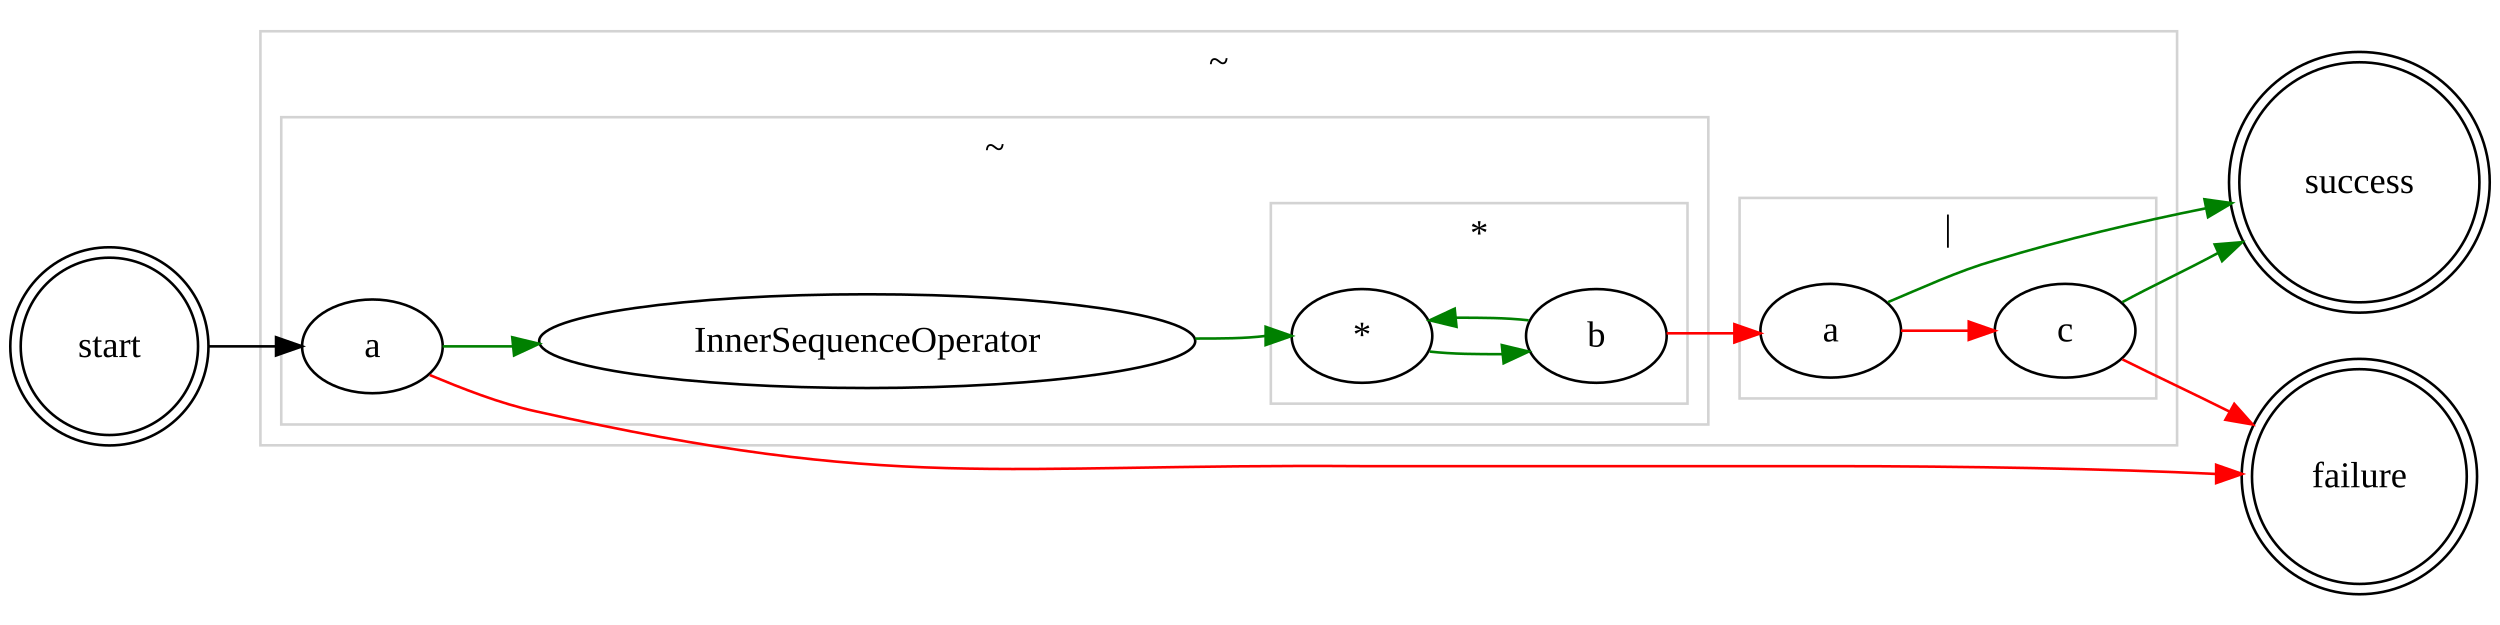
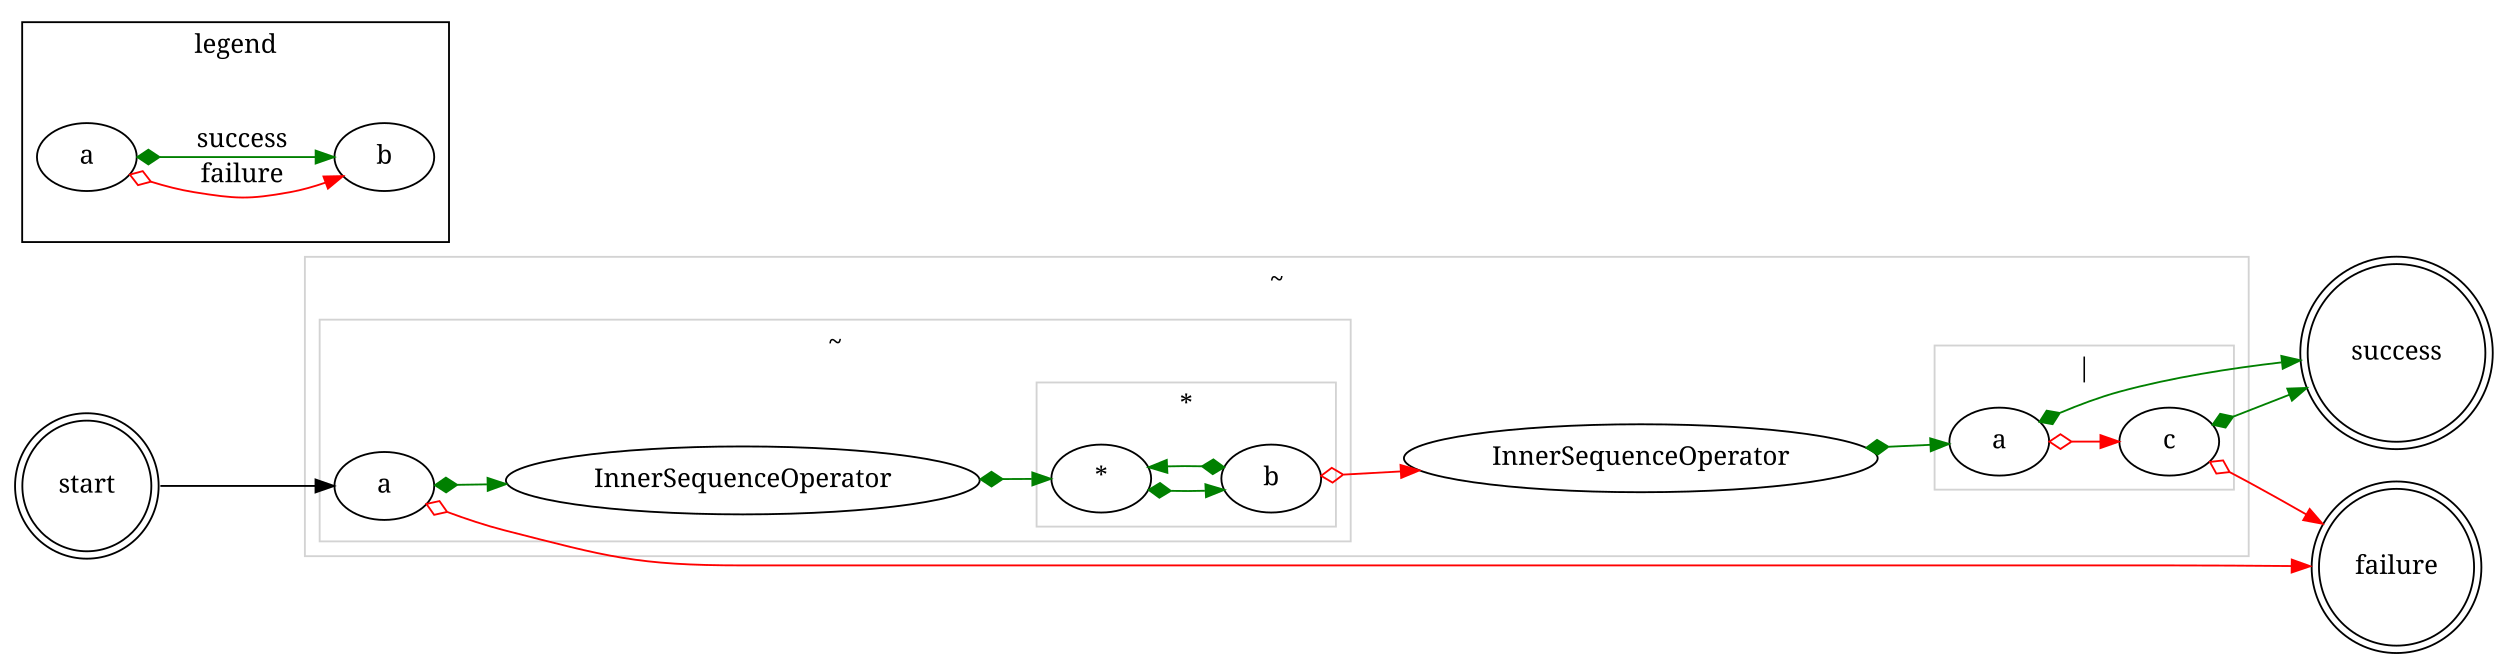
- <svg xmlns="http://www.w3.org/2000/svg" width="960pt" height="240pt" viewBox="0.00 0.00 960.00 240.00">
-   <g id="graph0" class="graph" transform="scale(1 1) rotate(0) translate(4 236)">
-     <polygon style="fill:white;stroke:white;" points="-4,4 -4,-236 956,-236 956,4 -4,4" />
-     <g id="cluster2" class="cluster">
-       <polygon style="fill:none;stroke:lightgrey;" points="96,-65 96,-224 832,-224 832,-65 96,-65" />
-       <text text-anchor="middle" x="464" y="-207.9" style="font-family:Times New Roman;font-size:14.00;">~</text>
+ <svg xmlns="http://www.w3.org/2000/svg" width="1353pt" height="357pt" viewBox="0.00 0.00 1353.00 357.00">
+   <g id="graph1" class="graph" transform="scale(1 1) rotate(0) translate(4 353)">
+     <polygon fill="white" stroke="white" points="-4,5 -4,-353 1350,-353 1350,5 -4,5" />
+     <g id="graph2" class="cluster">
+       <polygon fill="none" stroke="lightgrey" points="161,-52 161,-214 1213,-214 1213,-52 161,-52" />
+       <text text-anchor="middle" x="687" y="-197.4" font-family="Times Roman,serif" font-size="14.00">~</text>
    </g>
-     <g id="cluster3" class="cluster">
-       <polygon style="fill:none;stroke:lightgrey;" points="104,-73 104,-191 652,-191 652,-73 104,-73" />
-       <text text-anchor="middle" x="378" y="-174.9" style="font-family:Times New Roman;font-size:14.00;">~</text>
+     <g id="graph3" class="cluster">
+       <polygon fill="none" stroke="lightgrey" points="169,-60 169,-180 727,-180 727,-60 169,-60" />
+       <text text-anchor="middle" x="448" y="-163.4" font-family="Times Roman,serif" font-size="14.00">~</text>
    </g>
-     <g id="cluster4" class="cluster">
-       <polygon style="fill:none;stroke:lightgrey;" points="484,-81 484,-158 644,-158 644,-81 484,-81" />
-       <text text-anchor="middle" x="564" y="-141.9" style="font-family:Times New Roman;font-size:14.00;">*</text>
+     <g id="graph4" class="cluster">
+       <polygon fill="none" stroke="lightgrey" points="557,-68 557,-146 719,-146 719,-68 557,-68" />
+       <text text-anchor="middle" x="638" y="-129.4" font-family="Times Roman,serif" font-size="14.00">*</text>
    </g>
-     <g id="cluster5" class="cluster">
-       <polygon style="fill:none;stroke:lightgrey;" points="664,-83 664,-160 824,-160 824,-83 664,-83" />
-       <text text-anchor="middle" x="744" y="-143.9" style="font-family:Times New Roman;font-size:14.00;">|</text>
+     <g id="graph5" class="cluster">
+       <polygon fill="none" stroke="lightgrey" points="1043,-88 1043,-166 1205,-166 1205,-88 1043,-88" />
+       <text text-anchor="middle" x="1124" y="-149.4" font-family="Times Roman,serif" font-size="14.00">|</text>
+     </g>
+     <g id="graph6" class="cluster">
+       <polygon fill="none" stroke="black" points="8,-222 8,-341 239,-341 239,-222 8,-222" />
+       <text text-anchor="middle" x="123.5" y="-324.4" font-family="Times Roman,serif" font-size="14.00">legend</text>
    </g>
    <g id="node4" class="node">
-       <ellipse style="fill:none;stroke:black;" cx="519" cy="-107" rx="27" ry="18" />
-       <text text-anchor="middle" x="519" y="-102.9" style="font-family:Times New Roman;font-size:14.00;">*</text>
+       <ellipse fill="none" stroke="black" cx="592" cy="-94" rx="27" ry="18.385" />
+       <text text-anchor="middle" x="592" y="-90.4" font-family="Times Roman,serif" font-size="14.00">*</text>
    </g>
    <g id="node6" class="node">
-       <ellipse style="fill:none;stroke:black;" cx="609" cy="-107" rx="27" ry="18" />
-       <text text-anchor="middle" x="609" y="-102.9" style="font-family:Times New Roman;font-size:14.00;">b</text>
+       <ellipse fill="none" stroke="black" cx="684" cy="-94" rx="27" ry="18.385" />
+       <text text-anchor="middle" x="684" y="-90.4" font-family="Times Roman,serif" font-size="14.00">b</text>
    </g>
    <g id="edge5" class="edge">
-       <path style="fill:none;stroke:green;" d="M545,-101C554,-100 563,-100 573,-100" />
-       <polygon style="fill:green;stroke:green;" points="572.701,-103.488 583,-101 573.398,-96.522 572.701,-103.488" />
+       <path fill="none" stroke="green" d="M629.872,-87.344C635.899,-87.203 642.119,-87.22 648.098,-87.397" />
+       <polygon fill="green" stroke="green" points="629.616,-87.356 623.795,-91.612 617.627,-87.877 623.448,-83.62 629.616,-87.356" />
+       <polygon fill="green" stroke="green" points="648.357,-90.913 658.51,-87.886 648.686,-83.92 648.357,-90.913" />
    </g>
    <g id="edge7" class="edge">
-       <path style="fill:none;stroke:green;" d="M583,-113C574,-114 565,-114 555,-114" />
-       <polygon style="fill:green;stroke:green;" points="555.299,-110.512 545,-113 554.602,-117.478 555.299,-110.512" />
+       <path fill="none" stroke="green" d="M646.409,-100.649C640.304,-100.797 633.994,-100.782 627.929,-100.604" />
+       <polygon fill="green" stroke="green" points="646.522,-100.644 652.34,-96.383 658.51,-100.114 652.693,-104.375 646.522,-100.644" />
+       <polygon fill="green" stroke="green" points="627.779,-97.093 617.627,-100.123 627.453,-104.086 627.779,-97.093" />
+     </g>
+     <g id="node15" class="node">
+       <ellipse fill="none" stroke="black" cx="884" cy="-105" rx="128.193" ry="18.385" />
+       <text text-anchor="middle" x="884" y="-101.4" font-family="Times Roman,serif" font-size="14.00">InnerSequenceOperator</text>
+     </g>
+     <g id="edge15" class="edge">
+       <path fill="none" stroke="red" d="M723.32,-96.163C732.607,-96.673 743.016,-97.246 753.954,-97.847" />
+       <polygon fill="none" stroke="red" points="722.955,-96.143 716.744,-99.807 710.973,-95.484 717.184,-91.819 722.955,-96.143" />
+       <polygon fill="red" stroke="red" points="753.953,-101.353 764.13,-98.407 754.337,-94.363 753.953,-101.353" />
+     </g>
+     <g id="node8" class="node">
+       <ellipse fill="none" stroke="black" cx="204" cy="-90" rx="27" ry="18.385" />
+       <text text-anchor="middle" x="204" y="-86.4" font-family="Times Roman,serif" font-size="14.00">a</text>
+     </g>
+     <g id="node10" class="node">
+       <ellipse fill="none" stroke="black" cx="398" cy="-93" rx="128.193" ry="18.385" />
+       <text text-anchor="middle" x="398" y="-89.4" font-family="Times Roman,serif" font-size="14.00">InnerSequenceOperator</text>
+     </g>
+     <g id="edge9" class="edge">
+       <path fill="none" stroke="green" d="M243.4,-90.609C248.479,-90.688 253.888,-90.772 259.529,-90.859" />
+       <polygon fill="green" stroke="green" points="243.383,-90.609 237.321,-94.516 231.384,-90.424 237.445,-86.517 243.383,-90.609" />
+       <polygon fill="green" stroke="green" points="259.855,-94.364 269.908,-91.019 259.963,-87.365 259.855,-94.364" />
+     </g>
+     <g id="node20" class="node">
+       <ellipse fill="none" stroke="black" cx="1293" cy="-46" rx="41.97" ry="42.426" />
+       <ellipse fill="none" stroke="black" cx="1293" cy="-46" rx="45.927" ry="46.426" />
+       <text text-anchor="middle" x="1293" y="-42.4" font-family="Times Roman,serif" font-size="14.00">failure</text>
+     </g>
+     <g id="edge21" class="edge">
+       <path fill="none" stroke="red" d="M238.173,-75.872C247.994,-72.227 258.808,-68.602 269,-66 325.151,-51.664 340.048,-47 398,-47 398,-47 398,-47 1170,-47 1191.56,-47 1215.24,-46.844 1236.02,-46.656" />
+       <polygon fill="none" stroke="red" points="237.991,-75.942 233.832,-81.834 226.795,-80.261 230.953,-74.37 237.991,-75.942" />
+       <polygon fill="red" stroke="red" points="1236.31,-50.154 1246.28,-46.559 1236.24,-43.154 1236.31,-50.154" />
+     </g>
+     <g id="edge10" class="edge">
+       <path fill="none" stroke="green" d="M538.605,-93.725C544.146,-93.753 549.448,-93.781 554.412,-93.806" />
+       <polygon fill="green" stroke="green" points="538.591,-93.725 532.57,-97.694 526.591,-93.663 532.611,-89.694 538.591,-93.725" />
+       <polygon fill="green" stroke="green" points="554.684,-97.308 564.702,-93.859 554.72,-90.308 554.684,-97.308" />
    </g>
    <g id="node12" class="node">
-       <ellipse style="fill:none;stroke:black;" cx="699" cy="-109" rx="27" ry="18" />
-       <text text-anchor="middle" x="699" y="-104.9" style="font-family:Times New Roman;font-size:14.00;">a</text>
+       <ellipse fill="none" stroke="black" cx="1078" cy="-114" rx="27" ry="18.385" />
+       <text text-anchor="middle" x="1078" y="-110.4" font-family="Times Roman,serif" font-size="14.00">a</text>
    </g>
-     <g id="edge15" class="edge">
-       <path style="fill:none;stroke:red;" d="M636,-108C644,-108 653,-108 662,-108" />
-       <polygon style="fill:red;stroke:red;" points="662,-111.5 672,-108 662,-104.5 662,-111.5" />
+     <g id="node14" class="node">
+       <ellipse fill="none" stroke="black" cx="1170" cy="-114" rx="27" ry="18.385" />
+       <text text-anchor="middle" x="1170" y="-110.4" font-family="Times Roman,serif" font-size="14.00">c</text>
    </g>
-     <g id="node8" class="node">
-       <ellipse style="fill:none;stroke:black;" cx="139" cy="-103" rx="27" ry="18" />
-       <text text-anchor="middle" x="139" y="-98.9" style="font-family:Times New Roman;font-size:14.00;">a</text>
+     <g id="edge13" class="edge">
+       <path fill="none" stroke="red" d="M1117.31,-114C1122.4,-114 1127.61,-114 1132.67,-114" />
+       <polygon fill="none" stroke="red" points="1117.11,-114 1111.11,-118 1105.11,-114 1111.11,-110 1117.11,-114" />
+       <polygon fill="red" stroke="red" points="1132.77,-117.5 1142.77,-114 1132.77,-110.5 1132.77,-117.5" />
    </g>
-     <g id="node10" class="node">
-       <ellipse style="fill:none;stroke:black;" cx="329" cy="-105" rx="125.969" ry="18" />
-       <text text-anchor="middle" x="329" y="-100.9" style="font-family:Times New Roman;font-size:14.00;">InnerSequenceOperator</text>
+     <g id="node19" class="node">
+       <ellipse fill="none" stroke="black" cx="1293" cy="-162" rx="48.083" ry="48.083" />
+       <ellipse fill="none" stroke="black" cx="1293" cy="-162" rx="52.083" ry="52.083" />
+       <text text-anchor="middle" x="1293" y="-158.4" font-family="Times Roman,serif" font-size="14.00">success</text>
    </g>
-     <g id="edge9" class="edge">
-       <path style="fill:none;stroke:green;" d="M166,-103C173,-103 183,-103 193,-103" />
-       <polygon style="fill:green;stroke:green;" points="192.701,-106.488 203,-104 193.398,-99.522 192.701,-106.488" />
+     <g id="edge23" class="edge">
+       <path fill="none" stroke="green" d="M1110.98,-129.604C1121.07,-133.856 1132.32,-138.087 1143,-141 1171.34,-148.734 1203.52,-153.718 1230.78,-156.878" />
+       <polygon fill="green" stroke="green" points="1110.76,-129.508 1103.65,-130.756 1099.77,-124.681 1106.87,-123.432 1110.76,-129.508" />
+       <polygon fill="green" stroke="green" points="1230.65,-160.384 1240.97,-158.002 1231.41,-153.426 1230.65,-160.384" />
+     </g>
+     <g id="edge25" class="edge">
+       <path fill="none" stroke="green" d="M1204.63,-127.515C1214.09,-131.207 1224.61,-135.31 1234.99,-139.362" />
+       <polygon fill="green" stroke="green" points="1204.6,-127.504 1197.56,-129.049 1193.42,-123.141 1200.47,-121.596 1204.6,-127.504" />
+       <polygon fill="green" stroke="green" points="1233.86,-142.68 1244.45,-143.055 1236.41,-136.159 1233.86,-142.68" />
+     </g>
+     <g id="edge27" class="edge">
+       <path fill="none" stroke="red" d="M1202.82,-97.416C1206.27,-95.612 1209.72,-93.783 1213,-92 1223.13,-86.502 1233.88,-80.462 1244.11,-74.618" />
+       <polygon fill="none" stroke="red" points="1202.65,-97.508 1199.15,-103.815 1191.98,-103.014 1195.48,-96.707 1202.65,-97.508" />
+       <polygon fill="red" stroke="red" points="1246,-77.567 1252.93,-69.552 1242.51,-71.497 1246,-77.567" />
+     </g>
+     <g id="edge17" class="edge">
+       <path fill="none" stroke="green" d="M1018.33,-111.232C1026.22,-111.598 1033.72,-111.946 1040.57,-112.264" />
+       <polygon fill="green" stroke="green" points="1018.02,-111.218 1011.85,-114.935 1006.04,-110.662 1012.22,-106.944 1018.02,-111.218" />
+       <polygon fill="green" stroke="green" points="1040.62,-115.77 1050.77,-112.737 1040.94,-108.777 1040.62,-115.77" />
    </g>
    <g id="node18" class="node">
-       <ellipse style="fill:none;stroke:black;" cx="902" cy="-53" rx="41.235" ry="41.235" />
-       <ellipse style="fill:none;stroke:black;" cx="902" cy="-53" rx="45.191" ry="45.191" />
-       <text text-anchor="middle" x="902" y="-48.9" style="font-family:Times New Roman;font-size:14.00;">failure</text>
+       <ellipse fill="none" stroke="black" cx="43" cy="-90" rx="34.908" ry="35.355" />
+       <ellipse fill="none" stroke="black" cx="43" cy="-90" rx="38.857" ry="39.355" />
+       <text text-anchor="middle" x="43" y="-86.4" font-family="Times Roman,serif" font-size="14.00">start</text>
    </g>
    <g id="edge19" class="edge">
-       <path style="fill:none;stroke:red;" d="M161,-92C173,-87 188,-81 202,-78 340,-47 378,-58 519,-57 519,-57 519,-57 699,-57 750,-57 806,-56 847,-54" />
-       <polygon style="fill:red;stroke:red;" points="847,-57.5 857,-54 847,-50.5 847,-57.5" />
+       <path fill="none" stroke="black" d="M82.798,-90C108.382,-90 141.41,-90 166.525,-90" />
+       <polygon fill="black" stroke="black" points="166.76,-93.5 176.76,-90 166.76,-86.5 166.76,-93.5" />
    </g>
-     <g id="edge10" class="edge">
-       <path style="fill:none;stroke:green;" d="M455,-106C465,-106 474,-106 482,-107" />
-       <polygon style="fill:green;stroke:green;" points="482,-110.5 492,-107 482,-103.5 482,-110.5" />
+     <g id="node27" class="node">
+       <ellipse fill="none" stroke="black" cx="43" cy="-268" rx="27" ry="18.385" />
+       <text text-anchor="middle" x="43" y="-264.4" font-family="Times Roman,serif" font-size="14.00">a</text>
    </g>
-     <g id="node14" class="node">
-       <ellipse style="fill:none;stroke:black;" cx="789" cy="-109" rx="27" ry="18" />
-       <text text-anchor="middle" x="789" y="-104.9" style="font-family:Times New Roman;font-size:14.00;">c</text>
+     <g id="node28" class="node">
+       <ellipse fill="none" stroke="black" cx="204" cy="-268" rx="27" ry="18.385" />
+       <text text-anchor="middle" x="204" y="-264.4" font-family="Times Roman,serif" font-size="14.00">b</text>
    </g>
-     <g id="edge13" class="edge">
-       <path style="fill:none;stroke:red;" d="M726,-109C734,-109 743,-109 752,-109" />
-       <polygon style="fill:red;stroke:red;" points="752,-112.5 762,-109 752,-105.5 752,-112.5" />
+     <g id="edge30" class="edge">
+       <path fill="none" stroke="red" d="M77.677,-254.671C85.254,-252.316 93.309,-250.228 101,-249 123.822,-245.357 130.255,-244.901 153,-249 159.346,-250.144 165.934,-252.028 172.183,-254.177" />
+       <polygon fill="none" stroke="red" points="77.659,-254.677 73.248,-260.381 66.285,-258.504 70.696,-252.799 77.659,-254.677" />
+       <polygon fill="red" stroke="red" points="171.047,-257.489 181.64,-257.703 173.493,-250.93 171.047,-257.489" />
+       <text text-anchor="middle" x="127" y="-254.4" font-family="Times Roman,serif" font-size="14.00">failure</text>
    </g>
-     <g id="node17" class="node">
-       <ellipse style="fill:none;stroke:black;" cx="902" cy="-166" rx="46.096" ry="46.096" />
-       <ellipse style="fill:none;stroke:black;" cx="902" cy="-166" rx="50.056" ry="50.056" />
-       <text text-anchor="middle" x="902" y="-161.9" style="font-family:Times New Roman;font-size:14.00;">success</text>
-     </g>
-     <g id="edge21" class="edge">
-       <path style="fill:none;stroke:green;" d="M721,-120C733,-125 748,-132 762,-136 788,-144 818,-151 843,-156" />
-       <polygon style="fill:green;stroke:green;" points="842.508,-159.471 853,-158 843.881,-152.607 842.508,-159.471" />
-     </g>
-     <g id="edge23" class="edge">
-       <path style="fill:none;stroke:green;" d="M811,-120C822,-126 835,-132 848,-139" />
-       <polygon style="fill:green;stroke:green;" points="846.44,-142.137 857,-143 849.283,-135.74 846.44,-142.137" />
-     </g>
-     <g id="edge25" class="edge">
-       <path style="fill:none;stroke:red;" d="M811,-98C823,-92 838,-85 852,-78" />
-       <polygon style="fill:red;stroke:red;" points="853.958,-80.916 861,-73 850.559,-74.797 853.958,-80.916" />
-     </g>
-     <g id="node16" class="node">
-       <ellipse style="fill:none;stroke:black;" cx="38" cy="-103" rx="34.049" ry="34.049" />
-       <ellipse style="fill:none;stroke:black;" cx="38" cy="-103" rx="38.049" ry="38.049" />
-       <text text-anchor="middle" x="38" y="-98.9" style="font-family:Times New Roman;font-size:14.00;">start</text>
-     </g>
-     <g id="edge17" class="edge">
-       <path style="fill:none;stroke:black;" d="M76,-103C84,-103 93,-103 102,-103" />
-       <polygon style="fill:black;stroke:black;" points="102,-106.5 112,-103 102,-99.5 102,-106.5" />
+     <g id="edge32" class="edge">
+       <path fill="none" stroke="green" d="M82.592,-268C108.217,-268 141.375,-268 166.562,-268" />
+       <polygon fill="green" stroke="green" points="82.311,-268 76.311,-272 70.311,-268 76.311,-264 82.311,-268" />
+       <polygon fill="green" stroke="green" points="166.824,-271.5 176.824,-268 166.824,-264.5 166.824,-271.5" />
+       <text text-anchor="middle" x="127" y="-273.4" font-family="Times Roman,serif" font-size="14.00">success</text>
    </g>
  </g>
</svg>
